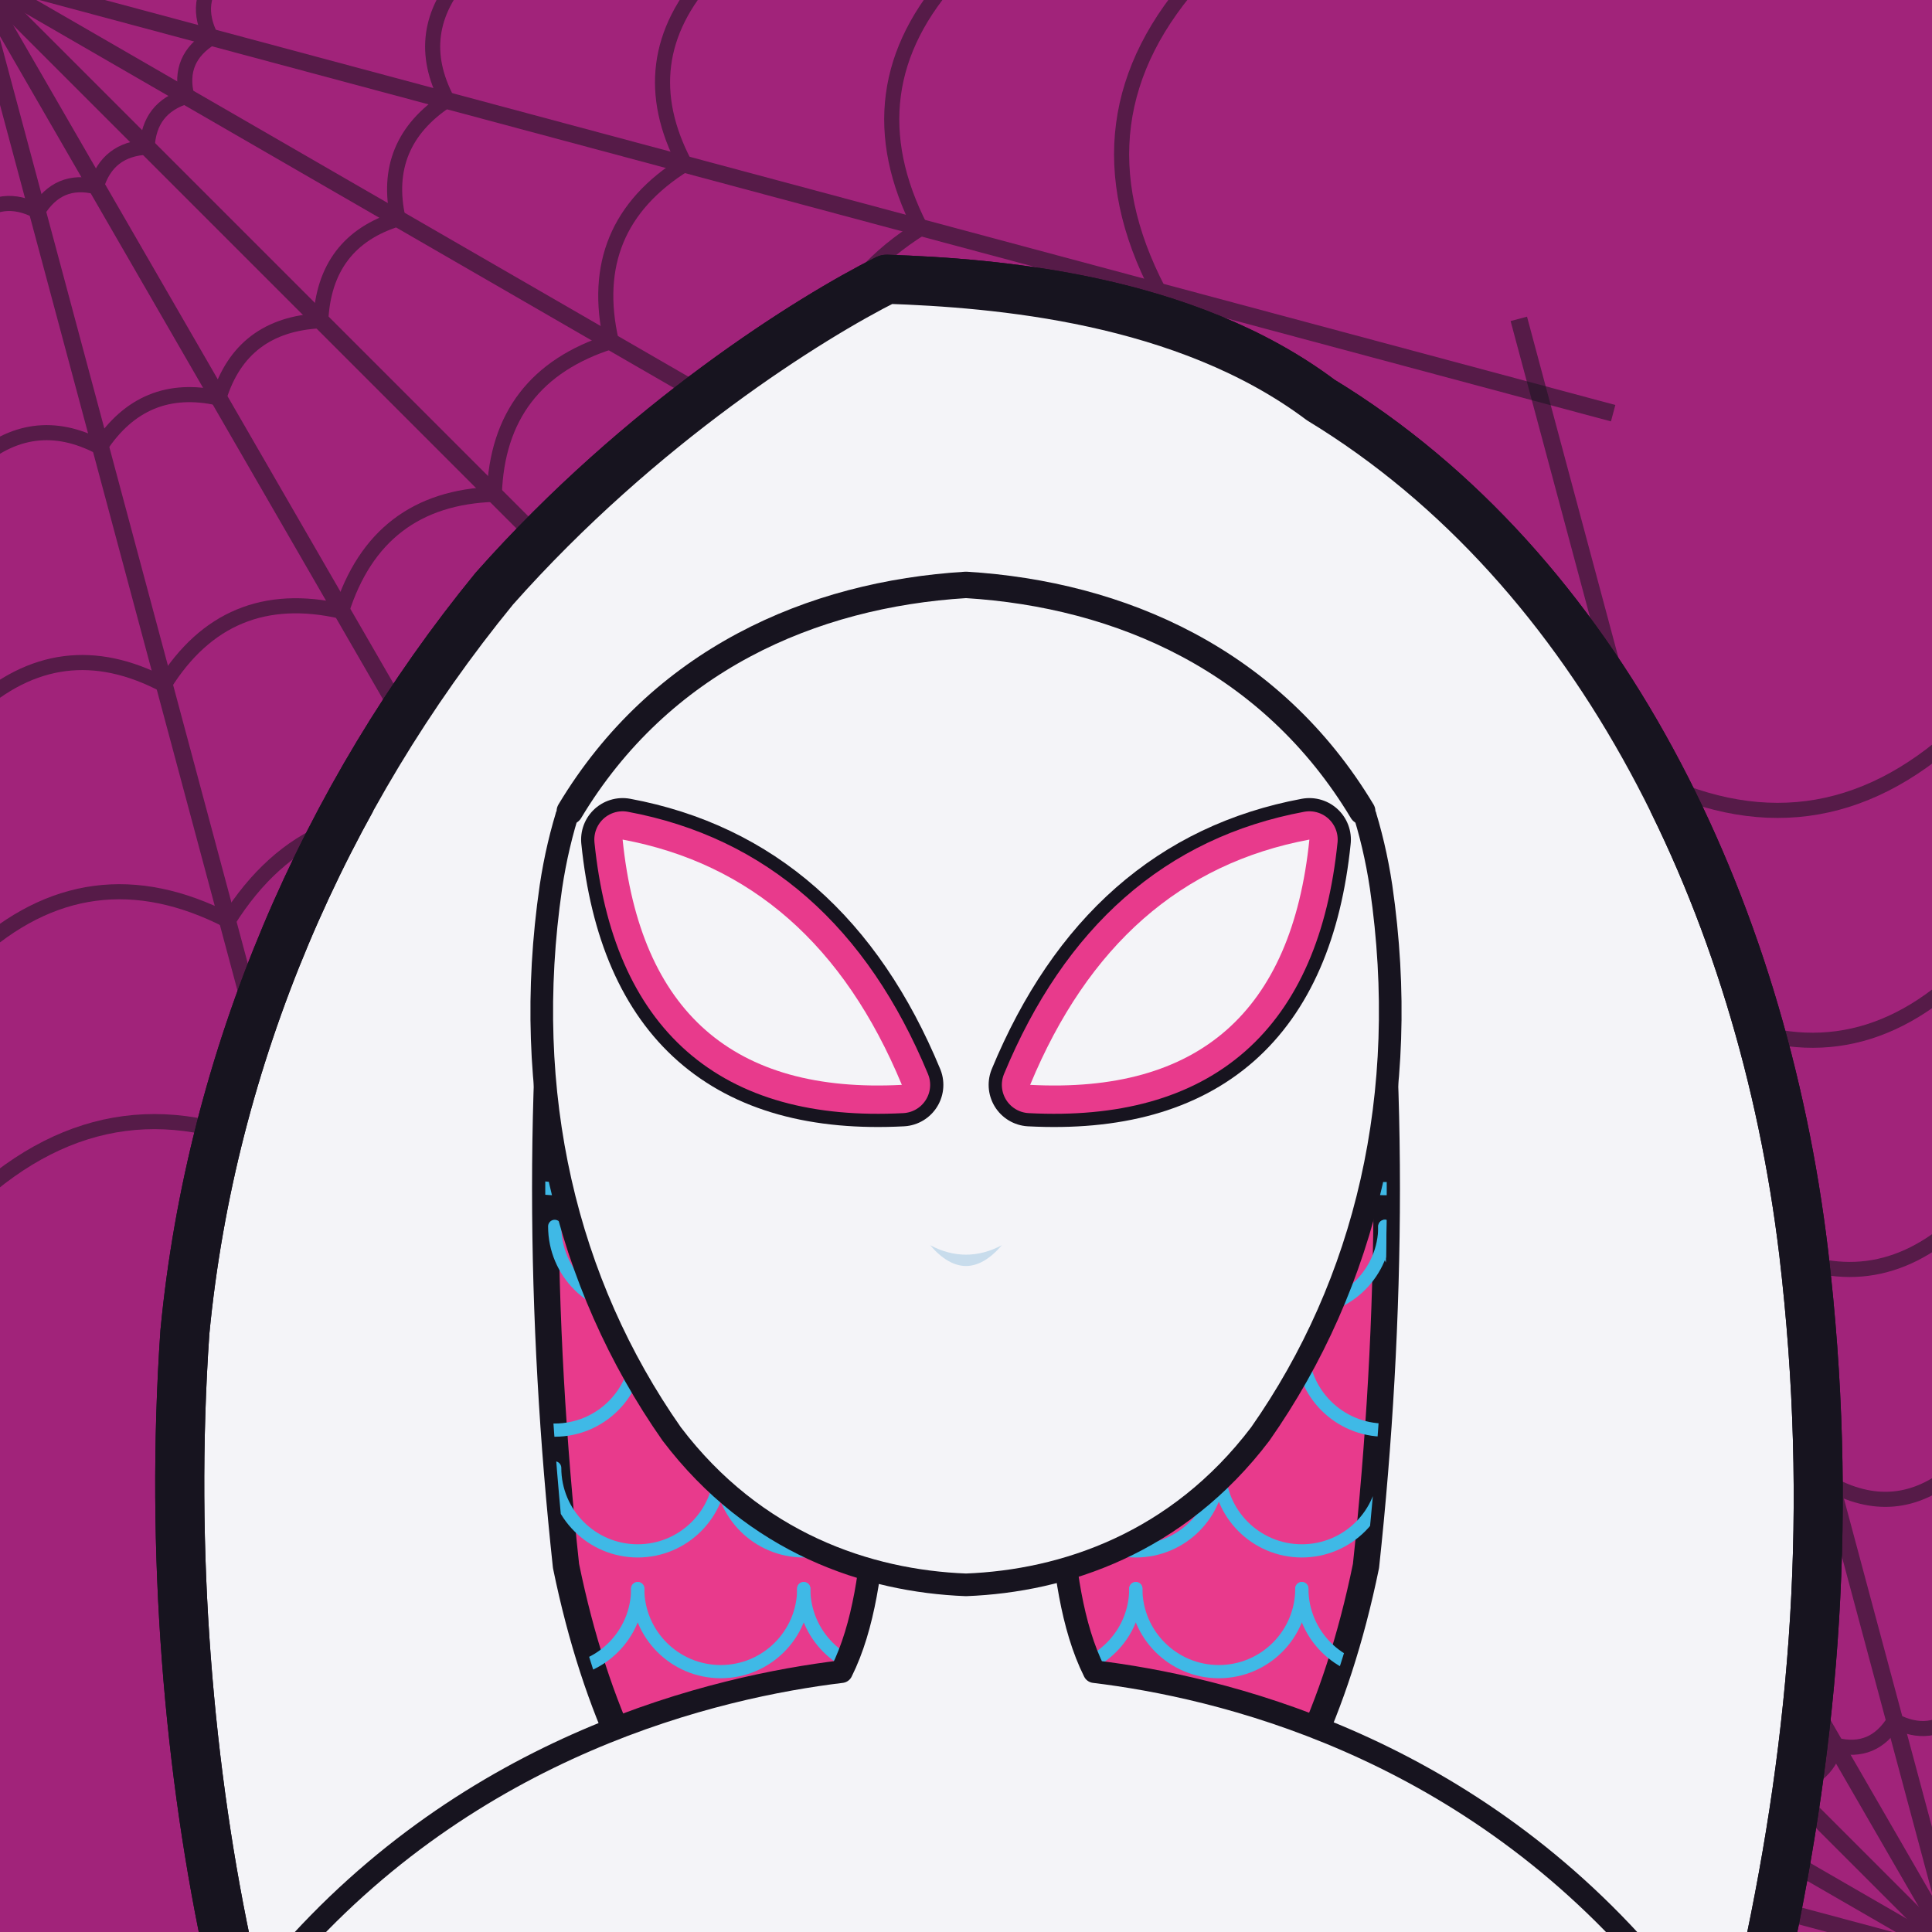
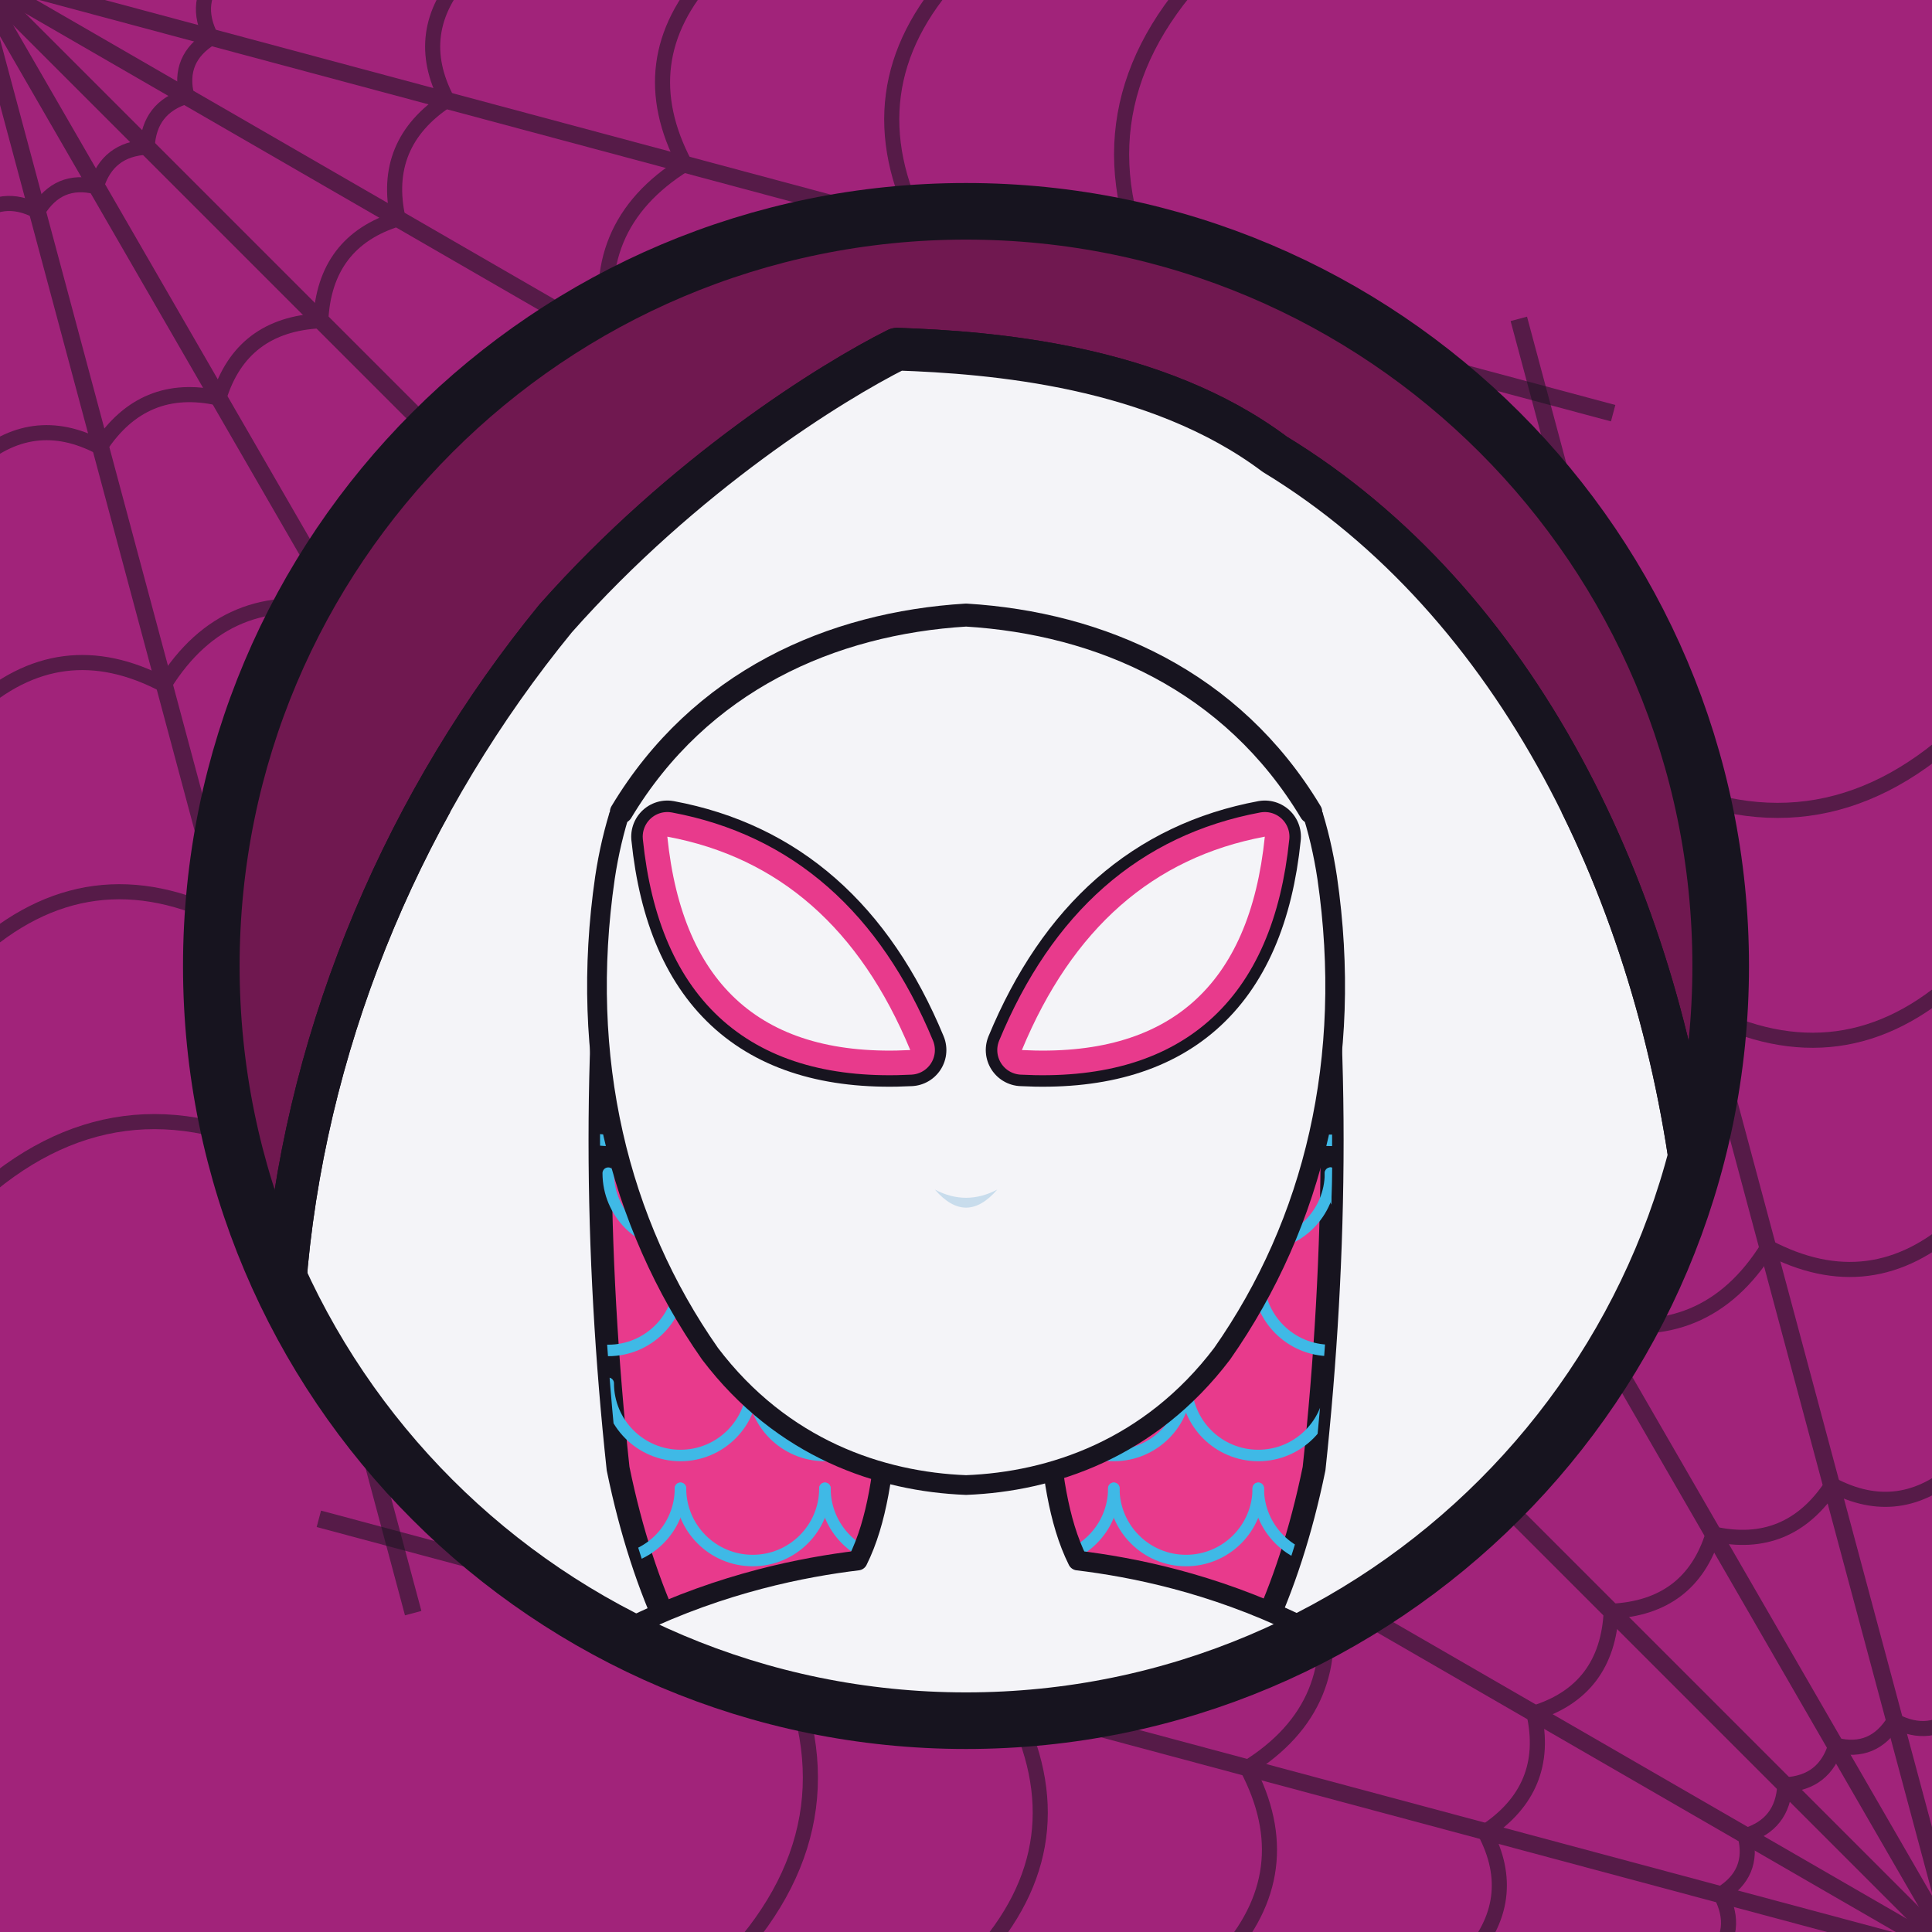
<svg xmlns="http://www.w3.org/2000/svg" viewBox="0 0 1024 1024">
  <rect x="0" y="0" width="1024" height="1024" fill="#a1237a" />
  <g stroke="#17141f" fill="none" opacity="0.55">
    <line x1="-14" y1="-14" x2="886" y2="-14" stroke-width="9" />
    <line x1="-14" y1="-14" x2="855" y2="219" stroke-width="9" />
    <line x1="-14" y1="-14" x2="765" y2="436" stroke-width="9" />
    <line x1="-14" y1="-14" x2="622" y2="622" stroke-width="9" />
    <line x1="-14" y1="-14" x2="436" y2="765" stroke-width="9" />
    <line x1="-14" y1="-14" x2="219" y2="855" stroke-width="9" />
    <line x1="-14" y1="-14" x2="-14" y2="886" stroke-width="9" />
    <path d="M 116 -14 Q 102 1 112 20" stroke-width="8" />
    <path d="M 112 20 Q 94 31 99 51" stroke-width="8" />
    <path d="M 99 51 Q 79 57 78 78" stroke-width="8" />
    <path d="M 78 78 Q 57 79 51 99" stroke-width="8" />
    <path d="M 51 99 Q 31 94 20 112" stroke-width="8" />
    <path d="M 20 112 Q 1 102 -14 116" stroke-width="8" />
    <path d="M 246 -14 Q 218 17 237 53" stroke-width="8" />
    <path d="M 237 53 Q 202 76 211 116" stroke-width="8" />
    <path d="M 211 116 Q 172 128 170 170" stroke-width="8" />
    <path d="M 170 170 Q 128 172 116 211" stroke-width="8" />
    <path d="M 116 211 Q 76 202 53 237" stroke-width="8" />
    <path d="M 53 237 Q 17 218 -14 246" stroke-width="8" />
    <path d="M 376 -14 Q 334 32 363 87" stroke-width="8" />
    <path d="M 363 87 Q 310 120 324 181" stroke-width="8" />
    <path d="M 324 181 Q 264 200 262 262" stroke-width="8" />
    <path d="M 262 262 Q 200 264 181 324" stroke-width="8" />
    <path d="M 181 324 Q 120 310 87 363" stroke-width="8" />
    <path d="M 87 363 Q 32 334 -14 376" stroke-width="8" />
    <path d="M 506 -14 Q 450 47 488 121" stroke-width="8" />
    <path d="M 488 121 Q 418 165 436 246" stroke-width="8" />
    <path d="M 436 246 Q 357 271 354 354" stroke-width="8" />
    <path d="M 354 354 Q 271 357 246 436" stroke-width="8" />
    <path d="M 246 436 Q 165 418 121 488" stroke-width="8" />
    <path d="M 121 488 Q 47 450 -14 506" stroke-width="8" />
    <path d="M 636 -14 Q 566 62 614 154" stroke-width="8" />
    <path d="M 614 154 Q 526 210 549 311" stroke-width="8" />
    <path d="M 549 311 Q 450 342 446 446" stroke-width="8" />
    <path d="M 446 446 Q 342 450 311 549" stroke-width="8" />
    <path d="M 311 549 Q 210 526 154 614" stroke-width="8" />
    <path d="M 154 614 Q 62 566 -14 636" stroke-width="8" />
  </g>
  <g stroke="#17141f" fill="none" opacity="0.55">
    <line x1="1038" y1="1038" x2="138" y2="1038" stroke-width="9" />
    <line x1="1038" y1="1038" x2="169" y2="805" stroke-width="9" />
    <line x1="1038" y1="1038" x2="259" y2="588" stroke-width="9" />
    <line x1="1038" y1="1038" x2="402" y2="402" stroke-width="9" />
    <line x1="1038" y1="1038" x2="588" y2="259" stroke-width="9" />
    <line x1="1038" y1="1038" x2="805" y2="169" stroke-width="9" />
    <line x1="1038" y1="1038" x2="1038" y2="138" stroke-width="9" />
    <path d="M 908 1038 Q 922 1023 912 1004" stroke-width="8" />
    <path d="M 912 1004 Q 930 993 925 973" stroke-width="8" />
    <path d="M 925 973 Q 945 967 946 946" stroke-width="8" />
    <path d="M 946 946 Q 967 945 973 925" stroke-width="8" />
    <path d="M 973 925 Q 993 930 1004 912" stroke-width="8" />
    <path d="M 1004 912 Q 1023 922 1038 908" stroke-width="8" />
    <path d="M 778 1038 Q 806 1007 787 971" stroke-width="8" />
    <path d="M 787 971 Q 822 948 813 908" stroke-width="8" />
    <path d="M 813 908 Q 852 896 854 854" stroke-width="8" />
    <path d="M 854 854 Q 896 852 908 813" stroke-width="8" />
    <path d="M 908 813 Q 948 822 971 787" stroke-width="8" />
    <path d="M 971 787 Q 1007 806 1038 778" stroke-width="8" />
    <path d="M 648 1038 Q 690 992 661 937" stroke-width="8" />
    <path d="M 661 937 Q 714 904 700 843" stroke-width="8" />
    <path d="M 700 843 Q 760 824 762 762" stroke-width="8" />
    <path d="M 762 762 Q 824 760 843 700" stroke-width="8" />
    <path d="M 843 700 Q 904 714 937 661" stroke-width="8" />
    <path d="M 937 661 Q 992 690 1038 648" stroke-width="8" />
    <path d="M 518 1038 Q 574 977 536 903" stroke-width="8" />
    <path d="M 536 903 Q 606 859 588 778" stroke-width="8" />
    <path d="M 588 778 Q 667 753 670 670" stroke-width="8" />
    <path d="M 670 670 Q 753 667 778 588" stroke-width="8" />
    <path d="M 778 588 Q 859 606 903 536" stroke-width="8" />
    <path d="M 903 536 Q 977 574 1038 518" stroke-width="8" />
    <path d="M 388 1038 Q 458 962 410 870" stroke-width="8" />
    <path d="M 410 870 Q 498 814 475 713" stroke-width="8" />
    <path d="M 475 713 Q 574 682 578 578" stroke-width="8" />
    <path d="M 578 578 Q 682 574 713 475" stroke-width="8" />
    <path d="M 713 475 Q 814 498 870 410" stroke-width="8" />
    <path d="M 870 410 Q 962 458 1038 388" stroke-width="8" />
  </g>
-   <g stroke-linejoin="round" stroke-linecap="round">
-     <path d="M 470 148 C 430 168, 340 224, 262 312 C 172 422, 112 560, 98 706 C 90 822, 100 940, 122 1040 L 936 1040 C 962 920, 972 800, 956 664 C 934 480, 848 302, 700 212 C 628 158, 528 150, 470 148 Z" fill="#f4f4f8" stroke="#17141f" stroke-width="26" />
-     <path d="M 302 430 C 350 350, 430 315, 512 310 C 594 315, 674 350, 722 430 C 740 560, 738 700, 724 830 C 708 908, 680 962, 646 1002 L 378 1002 C 344 962, 316 908, 300 830 C 286 700, 284 560, 302 430 Z" fill="#e83a8c" stroke="#17141f" stroke-width="14" />
-     <clipPath id="lin">
-       <path d="M 302 430 C 350 350, 430 315, 512 310 C 594 315, 674 350, 722 430 C 740 560, 738 700, 724 830 C 708 908, 680 962, 646 1002 L 378 1002 C 344 962, 316 908, 300 830 C 286 700, 284 560, 302 430 Z" />
-     </clipPath>
-     <g clip-path="url(#lin)" stroke="#3fb9e6" stroke-width="7" fill="none">
-       <path d="M 250 330 A 44 44 0 0 0 338 330" />
-       <path d="M 338 330 A 44 44 0 0 0 426 330" />
-       <path d="M 426 330 A 44 44 0 0 0 514 330" />
-       <path d="M 514 330 A 44 44 0 0 0 602 330" />
-       <path d="M 602 330 A 44 44 0 0 0 690 330" />
-       <path d="M 690 330 A 44 44 0 0 0 778 330" />
-       <path d="M 778 330 A 44 44 0 0 0 866 330" />
-       <path d="M 866 330 A 44 44 0 0 0 954 330" />
-       <path d="M 954 330 A 44 44 0 0 0 1042 330" />
-       <path d="M 1042 330 A 44 44 0 0 0 1130 330" />
-       <path d="M 294 394 A 44 44 0 0 0 382 394" />
-       <path d="M 382 394 A 44 44 0 0 0 470 394" />
-       <path d="M 470 394 A 44 44 0 0 0 558 394" />
-       <path d="M 558 394 A 44 44 0 0 0 646 394" />
-       <path d="M 646 394 A 44 44 0 0 0 734 394" />
-       <path d="M 734 394 A 44 44 0 0 0 822 394" />
-       <path d="M 822 394 A 44 44 0 0 0 910 394" />
-       <path d="M 910 394 A 44 44 0 0 0 998 394" />
-       <path d="M 998 394 A 44 44 0 0 0 1086 394" />
-       <path d="M 1086 394 A 44 44 0 0 0 1174 394" />
-       <path d="M 250 458 A 44 44 0 0 0 338 458" />
-       <path d="M 338 458 A 44 44 0 0 0 426 458" />
-       <path d="M 426 458 A 44 44 0 0 0 514 458" />
-       <path d="M 514 458 A 44 44 0 0 0 602 458" />
-       <path d="M 602 458 A 44 44 0 0 0 690 458" />
-       <path d="M 690 458 A 44 44 0 0 0 778 458" />
-       <path d="M 778 458 A 44 44 0 0 0 866 458" />
-       <path d="M 866 458 A 44 44 0 0 0 954 458" />
-       <path d="M 954 458 A 44 44 0 0 0 1042 458" />
-       <path d="M 1042 458 A 44 44 0 0 0 1130 458" />
-       <path d="M 294 522 A 44 44 0 0 0 382 522" />
-       <path d="M 382 522 A 44 44 0 0 0 470 522" />
-       <path d="M 470 522 A 44 44 0 0 0 558 522" />
-       <path d="M 558 522 A 44 44 0 0 0 646 522" />
-       <path d="M 646 522 A 44 44 0 0 0 734 522" />
-       <path d="M 734 522 A 44 44 0 0 0 822 522" />
-       <path d="M 822 522 A 44 44 0 0 0 910 522" />
-       <path d="M 910 522 A 44 44 0 0 0 998 522" />
-       <path d="M 998 522 A 44 44 0 0 0 1086 522" />
-       <path d="M 1086 522 A 44 44 0 0 0 1174 522" />
-       <path d="M 250 586 A 44 44 0 0 0 338 586" />
-       <path d="M 338 586 A 44 44 0 0 0 426 586" />
-       <path d="M 426 586 A 44 44 0 0 0 514 586" />
-       <path d="M 514 586 A 44 44 0 0 0 602 586" />
-       <path d="M 602 586 A 44 44 0 0 0 690 586" />
-       <path d="M 690 586 A 44 44 0 0 0 778 586" />
-       <path d="M 778 586 A 44 44 0 0 0 866 586" />
-       <path d="M 866 586 A 44 44 0 0 0 954 586" />
-       <path d="M 954 586 A 44 44 0 0 0 1042 586" />
-       <path d="M 1042 586 A 44 44 0 0 0 1130 586" />
-       <path d="M 294 650 A 44 44 0 0 0 382 650" />
-       <path d="M 382 650 A 44 44 0 0 0 470 650" />
-       <path d="M 470 650 A 44 44 0 0 0 558 650" />
-       <path d="M 558 650 A 44 44 0 0 0 646 650" />
-       <path d="M 646 650 A 44 44 0 0 0 734 650" />
-       <path d="M 734 650 A 44 44 0 0 0 822 650" />
-       <path d="M 822 650 A 44 44 0 0 0 910 650" />
-       <path d="M 910 650 A 44 44 0 0 0 998 650" />
-       <path d="M 998 650 A 44 44 0 0 0 1086 650" />
-       <path d="M 1086 650 A 44 44 0 0 0 1174 650" />
-       <path d="M 250 714 A 44 44 0 0 0 338 714" />
-       <path d="M 338 714 A 44 44 0 0 0 426 714" />
-       <path d="M 426 714 A 44 44 0 0 0 514 714" />
-       <path d="M 514 714 A 44 44 0 0 0 602 714" />
-       <path d="M 602 714 A 44 44 0 0 0 690 714" />
-       <path d="M 690 714 A 44 44 0 0 0 778 714" />
-       <path d="M 778 714 A 44 44 0 0 0 866 714" />
-       <path d="M 866 714 A 44 44 0 0 0 954 714" />
-       <path d="M 954 714 A 44 44 0 0 0 1042 714" />
-       <path d="M 1042 714 A 44 44 0 0 0 1130 714" />
-       <path d="M 294 778 A 44 44 0 0 0 382 778" />
-       <path d="M 382 778 A 44 44 0 0 0 470 778" />
-       <path d="M 470 778 A 44 44 0 0 0 558 778" />
-       <path d="M 558 778 A 44 44 0 0 0 646 778" />
-       <path d="M 646 778 A 44 44 0 0 0 734 778" />
-       <path d="M 734 778 A 44 44 0 0 0 822 778" />
-       <path d="M 822 778 A 44 44 0 0 0 910 778" />
-       <path d="M 910 778 A 44 44 0 0 0 998 778" />
-       <path d="M 998 778 A 44 44 0 0 0 1086 778" />
-       <path d="M 1086 778 A 44 44 0 0 0 1174 778" />
-       <path d="M 250 842 A 44 44 0 0 0 338 842" />
-       <path d="M 338 842 A 44 44 0 0 0 426 842" />
-       <path d="M 426 842 A 44 44 0 0 0 514 842" />
-       <path d="M 514 842 A 44 44 0 0 0 602 842" />
-       <path d="M 602 842 A 44 44 0 0 0 690 842" />
-       <path d="M 690 842 A 44 44 0 0 0 778 842" />
-       <path d="M 778 842 A 44 44 0 0 0 866 842" />
-       <path d="M 866 842 A 44 44 0 0 0 954 842" />
-       <path d="M 954 842 A 44 44 0 0 0 1042 842" />
-       <path d="M 1042 842 A 44 44 0 0 0 1130 842" />
-       <path d="M 294 906 A 44 44 0 0 0 382 906" />
-       <path d="M 382 906 A 44 44 0 0 0 470 906" />
-       <path d="M 470 906 A 44 44 0 0 0 558 906" />
-       <path d="M 558 906 A 44 44 0 0 0 646 906" />
-       <path d="M 646 906 A 44 44 0 0 0 734 906" />
-       <path d="M 734 906 A 44 44 0 0 0 822 906" />
-       <path d="M 822 906 A 44 44 0 0 0 910 906" />
-       <path d="M 910 906 A 44 44 0 0 0 998 906" />
-       <path d="M 998 906 A 44 44 0 0 0 1086 906" />
-       <path d="M 1086 906 A 44 44 0 0 0 1174 906" />
-       <path d="M 250 970 A 44 44 0 0 0 338 970" />
-       <path d="M 338 970 A 44 44 0 0 0 426 970" />
-       <path d="M 426 970 A 44 44 0 0 0 514 970" />
-       <path d="M 514 970 A 44 44 0 0 0 602 970" />
-       <path d="M 602 970 A 44 44 0 0 0 690 970" />
-       <path d="M 690 970 A 44 44 0 0 0 778 970" />
-       <path d="M 778 970 A 44 44 0 0 0 866 970" />
-       <path d="M 866 970 A 44 44 0 0 0 954 970" />
-       <path d="M 954 970 A 44 44 0 0 0 1042 970" />
-       <path d="M 1042 970 A 44 44 0 0 0 1130 970" />
-       <path d="M 294 1034 A 44 44 0 0 0 382 1034" />
-       <path d="M 382 1034 A 44 44 0 0 0 470 1034" />
-       <path d="M 470 1034 A 44 44 0 0 0 558 1034" />
-       <path d="M 558 1034 A 44 44 0 0 0 646 1034" />
-       <path d="M 646 1034 A 44 44 0 0 0 734 1034" />
-       <path d="M 734 1034 A 44 44 0 0 0 822 1034" />
-       <path d="M 822 1034 A 44 44 0 0 0 910 1034" />
-       <path d="M 910 1034 A 44 44 0 0 0 998 1034" />
-       <path d="M 998 1034 A 44 44 0 0 0 1086 1034" />
-       <path d="M 1086 1034 A 44 44 0 0 0 1174 1034" />
+   <clipPath id="face">
+     <circle cx="512" cy="512" r="400" />
+   </clipPath>
+   <circle cx="512" cy="512" r="400" fill="#701850" />
+   <g clip-path="url(#face)" stroke-linejoin="round" stroke-linecap="round">
+     <g transform="translate(66.6,56.3) scale(0.87)">
+       <path d="M 470 148 C 430 168, 340 224, 262 312 C 172 422, 112 560, 98 706 C 90 822, 100 940, 122 1060 L 936 1060 C 962 920, 972 800, 956 664 C 934 480, 848 302, 700 212 C 628 158, 528 150, 470 148 Z" fill="#f4f4f8" stroke="#17141f" stroke-width="26" />
+       <path d="M 302 430 C 350 350, 430 315, 512 310 C 594 315, 674 350, 722 430 C 740 560, 738 700, 724 830 C 708 908, 680 962, 646 1002 L 378 1002 C 344 962, 316 908, 300 830 C 286 700, 284 560, 302 430 Z" fill="#e83a8c" stroke="#17141f" stroke-width="14" />
+       <clipPath id="lin">
+         <path d="M 302 430 C 350 350, 430 315, 512 310 C 594 315, 674 350, 722 430 C 740 560, 738 700, 724 830 C 708 908, 680 962, 646 1002 L 378 1002 C 344 962, 316 908, 300 830 C 286 700, 284 560, 302 430 Z" />
+       </clipPath>
+       <g clip-path="url(#lin)" stroke="#3fb9e6" stroke-width="7" fill="none">
+         <path d="M 250 330 A 44 44 0 0 0 338 330" />
+         <path d="M 338 330 A 44 44 0 0 0 426 330" />
+         <path d="M 426 330 A 44 44 0 0 0 514 330" />
+         <path d="M 514 330 A 44 44 0 0 0 602 330" />
+         <path d="M 602 330 A 44 44 0 0 0 690 330" />
+         <path d="M 690 330 A 44 44 0 0 0 778 330" />
+         <path d="M 778 330 A 44 44 0 0 0 866 330" />
+         <path d="M 866 330 A 44 44 0 0 0 954 330" />
+         <path d="M 954 330 A 44 44 0 0 0 1042 330" />
+         <path d="M 1042 330 A 44 44 0 0 0 1130 330" />
+         <path d="M 294 394 A 44 44 0 0 0 382 394" />
+         <path d="M 382 394 A 44 44 0 0 0 470 394" />
+         <path d="M 470 394 A 44 44 0 0 0 558 394" />
+         <path d="M 558 394 A 44 44 0 0 0 646 394" />
+         <path d="M 646 394 A 44 44 0 0 0 734 394" />
+         <path d="M 734 394 A 44 44 0 0 0 822 394" />
+         <path d="M 822 394 A 44 44 0 0 0 910 394" />
+         <path d="M 910 394 A 44 44 0 0 0 998 394" />
+         <path d="M 998 394 A 44 44 0 0 0 1086 394" />
+         <path d="M 1086 394 A 44 44 0 0 0 1174 394" />
+         <path d="M 250 458 A 44 44 0 0 0 338 458" />
+         <path d="M 338 458 A 44 44 0 0 0 426 458" />
+         <path d="M 426 458 A 44 44 0 0 0 514 458" />
+         <path d="M 514 458 A 44 44 0 0 0 602 458" />
+         <path d="M 602 458 A 44 44 0 0 0 690 458" />
+         <path d="M 690 458 A 44 44 0 0 0 778 458" />
+         <path d="M 778 458 A 44 44 0 0 0 866 458" />
+         <path d="M 866 458 A 44 44 0 0 0 954 458" />
+         <path d="M 954 458 A 44 44 0 0 0 1042 458" />
+         <path d="M 1042 458 A 44 44 0 0 0 1130 458" />
+         <path d="M 294 522 A 44 44 0 0 0 382 522" />
+         <path d="M 382 522 A 44 44 0 0 0 470 522" />
+         <path d="M 470 522 A 44 44 0 0 0 558 522" />
+         <path d="M 558 522 A 44 44 0 0 0 646 522" />
+         <path d="M 646 522 A 44 44 0 0 0 734 522" />
+         <path d="M 734 522 A 44 44 0 0 0 822 522" />
+         <path d="M 822 522 A 44 44 0 0 0 910 522" />
+         <path d="M 910 522 A 44 44 0 0 0 998 522" />
+         <path d="M 998 522 A 44 44 0 0 0 1086 522" />
+         <path d="M 1086 522 A 44 44 0 0 0 1174 522" />
+         <path d="M 250 586 A 44 44 0 0 0 338 586" />
+         <path d="M 338 586 A 44 44 0 0 0 426 586" />
+         <path d="M 426 586 A 44 44 0 0 0 514 586" />
+         <path d="M 514 586 A 44 44 0 0 0 602 586" />
+         <path d="M 602 586 A 44 44 0 0 0 690 586" />
+         <path d="M 690 586 A 44 44 0 0 0 778 586" />
+         <path d="M 778 586 A 44 44 0 0 0 866 586" />
+         <path d="M 866 586 A 44 44 0 0 0 954 586" />
+         <path d="M 954 586 A 44 44 0 0 0 1042 586" />
+         <path d="M 1042 586 A 44 44 0 0 0 1130 586" />
+         <path d="M 294 650 A 44 44 0 0 0 382 650" />
+         <path d="M 382 650 A 44 44 0 0 0 470 650" />
+         <path d="M 470 650 A 44 44 0 0 0 558 650" />
+         <path d="M 558 650 A 44 44 0 0 0 646 650" />
+         <path d="M 646 650 A 44 44 0 0 0 734 650" />
+         <path d="M 734 650 A 44 44 0 0 0 822 650" />
+         <path d="M 822 650 A 44 44 0 0 0 910 650" />
+         <path d="M 910 650 A 44 44 0 0 0 998 650" />
+         <path d="M 998 650 A 44 44 0 0 0 1086 650" />
+         <path d="M 1086 650 A 44 44 0 0 0 1174 650" />
+         <path d="M 250 714 A 44 44 0 0 0 338 714" />
+         <path d="M 338 714 A 44 44 0 0 0 426 714" />
+         <path d="M 426 714 A 44 44 0 0 0 514 714" />
+         <path d="M 514 714 A 44 44 0 0 0 602 714" />
+         <path d="M 602 714 A 44 44 0 0 0 690 714" />
+         <path d="M 690 714 A 44 44 0 0 0 778 714" />
+         <path d="M 778 714 A 44 44 0 0 0 866 714" />
+         <path d="M 866 714 A 44 44 0 0 0 954 714" />
+         <path d="M 954 714 A 44 44 0 0 0 1042 714" />
+         <path d="M 1042 714 A 44 44 0 0 0 1130 714" />
+         <path d="M 294 778 A 44 44 0 0 0 382 778" />
+         <path d="M 382 778 A 44 44 0 0 0 470 778" />
+         <path d="M 470 778 A 44 44 0 0 0 558 778" />
+         <path d="M 558 778 A 44 44 0 0 0 646 778" />
+         <path d="M 646 778 A 44 44 0 0 0 734 778" />
+         <path d="M 734 778 A 44 44 0 0 0 822 778" />
+         <path d="M 822 778 A 44 44 0 0 0 910 778" />
+         <path d="M 910 778 A 44 44 0 0 0 998 778" />
+         <path d="M 998 778 A 44 44 0 0 0 1086 778" />
+         <path d="M 1086 778 A 44 44 0 0 0 1174 778" />
+         <path d="M 250 842 A 44 44 0 0 0 338 842" />
+         <path d="M 338 842 A 44 44 0 0 0 426 842" />
+         <path d="M 426 842 A 44 44 0 0 0 514 842" />
+         <path d="M 514 842 A 44 44 0 0 0 602 842" />
+         <path d="M 602 842 A 44 44 0 0 0 690 842" />
+         <path d="M 690 842 A 44 44 0 0 0 778 842" />
+         <path d="M 778 842 A 44 44 0 0 0 866 842" />
+         <path d="M 866 842 A 44 44 0 0 0 954 842" />
+         <path d="M 954 842 A 44 44 0 0 0 1042 842" />
+         <path d="M 1042 842 A 44 44 0 0 0 1130 842" />
+         <path d="M 294 906 A 44 44 0 0 0 382 906" />
+         <path d="M 382 906 A 44 44 0 0 0 470 906" />
+         <path d="M 470 906 A 44 44 0 0 0 558 906" />
+         <path d="M 558 906 A 44 44 0 0 0 646 906" />
+         <path d="M 646 906 A 44 44 0 0 0 734 906" />
+         <path d="M 734 906 A 44 44 0 0 0 822 906" />
+         <path d="M 822 906 A 44 44 0 0 0 910 906" />
+         <path d="M 910 906 A 44 44 0 0 0 998 906" />
+         <path d="M 998 906 A 44 44 0 0 0 1086 906" />
+         <path d="M 1086 906 A 44 44 0 0 0 1174 906" />
+         <path d="M 250 970 A 44 44 0 0 0 338 970" />
+         <path d="M 338 970 A 44 44 0 0 0 426 970" />
+         <path d="M 426 970 A 44 44 0 0 0 514 970" />
+         <path d="M 514 970 A 44 44 0 0 0 602 970" />
+         <path d="M 602 970 A 44 44 0 0 0 690 970" />
+         <path d="M 690 970 A 44 44 0 0 0 778 970" />
+         <path d="M 778 970 A 44 44 0 0 0 866 970" />
+         <path d="M 866 970 A 44 44 0 0 0 954 970" />
+         <path d="M 954 970 A 44 44 0 0 0 1042 970" />
+         <path d="M 1042 970 A 44 44 0 0 0 1130 970" />
+         <path d="M 294 1034 A 44 44 0 0 0 382 1034" />
+         <path d="M 382 1034 A 44 44 0 0 0 470 1034" />
+         <path d="M 470 1034 A 44 44 0 0 0 558 1034" />
+         <path d="M 558 1034 A 44 44 0 0 0 646 1034" />
+         <path d="M 646 1034 A 44 44 0 0 0 734 1034" />
+         <path d="M 734 1034 A 44 44 0 0 0 822 1034" />
+         <path d="M 822 1034 A 44 44 0 0 0 910 1034" />
+         <path d="M 910 1034 A 44 44 0 0 0 998 1034" />
+         <path d="M 998 1034 A 44 44 0 0 0 1086 1034" />
+         <path d="M 1086 1034 A 44 44 0 0 0 1174 1034" />
+       </g>
+       <path d="M 150 1060 C 250 924, 380 894, 446 886 C 458 862, 462 830, 464 800 L 562 800 C 564 830, 568 862, 580 886 C 646 894, 774 924, 874 1060 Z" fill="#f4f4f8" stroke="#17141f" stroke-width="12" />
+       <path d="M 512 276 C 400 278, 310 350, 292 470 C 276 580, 300 680, 356 760 C 400 818, 460 838, 512 840 C 564 838, 624 818, 668 760 C 724 680, 748 580, 732 470 C 714 350, 624 278, 512 276 Z" fill="#f4f4f8" stroke="#17141f" stroke-width="12" />
+       <path d="M 478 575 Q 344 582 330 445 Q 432 464 478 575 Z" fill="none" stroke="#17141f" stroke-width="44" />
+       <path d="M 478 575 Q 344 582 330 445 Q 432 464 478 575 Z" fill="none" stroke="#e83a8c" stroke-width="30" />
+       <path d="M 478 575 Q 344 582 330 445 Q 432 464 478 575 Z" fill="#f4f4f8" />
+       <path d="M 546 575 Q 680 582 694 445 Q 592 464 546 575 Z" fill="none" stroke="#17141f" stroke-width="44" />
+       <path d="M 546 575 Q 680 582 694 445 Q 592 464 546 575 Z" fill="none" stroke="#e83a8c" stroke-width="30" />
+       <path d="M 546 575 Q 680 582 694 445 Q 592 464 546 575 Z" fill="#f4f4f8" />
+       <path d="M 493 660 Q 512 682 531 660 Q 512 670 493 660 Z" fill="#c8dcec" />
+       <clipPath id="hoodclip">
+         <path d="M 470 148 C 430 168, 340 224, 262 312 C 172 422, 112 560, 98 706 C 90 822, 100 940, 122 1060 L 936 1060 C 962 920, 972 800, 956 664 C 934 480, 848 302, 700 212 C 628 158, 528 150, 470 148 Z" />
+       </clipPath>
+       <g clip-path="url(#hoodclip)">
+         <path d="M 302 430 C 350 350, 430 315, 512 310 C 594 315, 674 350, 722 430 L 980 430 L 980 10 L 44 10 L 44 430 Z" fill="#f4f4f8" />
+       </g>
+       <path d="M 302 430 C 350 350, 430 315, 512 310 C 594 315, 674 350, 722 430" fill="none" stroke="#17141f" stroke-width="14" />
+       <path d="M 470 148 C 430 168, 340 224, 262 312 C 172 422, 112 560, 98 706 C 90 822, 100 940, 122 1060 L 936 1060 C 962 920, 972 800, 956 664 C 934 480, 848 302, 700 212 C 628 158, 528 150, 470 148 Z" fill="none" stroke="#17141f" stroke-width="26" />
    </g>
-     <path d="M 150 1040 C 250 924, 380 894, 446 886 C 458 862, 462 830, 464 800 L 562 800 C 564 830, 568 862, 580 886 C 646 894, 774 924, 874 1040 Z" fill="#f4f4f8" stroke="#17141f" stroke-width="12" />
-     <path d="M 512 276 C 400 278, 310 350, 292 470 C 276 580, 300 680, 356 760 C 400 818, 460 838, 512 840 C 564 838, 624 818, 668 760 C 724 680, 748 580, 732 470 C 714 350, 624 278, 512 276 Z" fill="#f4f4f8" stroke="#17141f" stroke-width="12" />
-     <path d="M 478 575 Q 344 582 330 445 Q 432 464 478 575 Z" fill="none" stroke="#17141f" stroke-width="44" />
-     <path d="M 478 575 Q 344 582 330 445 Q 432 464 478 575 Z" fill="none" stroke="#e83a8c" stroke-width="30" />
-     <path d="M 478 575 Q 344 582 330 445 Q 432 464 478 575 Z" fill="#f4f4f8" />
-     <path d="M 546 575 Q 680 582 694 445 Q 592 464 546 575 Z" fill="none" stroke="#17141f" stroke-width="44" />
-     <path d="M 546 575 Q 680 582 694 445 Q 592 464 546 575 Z" fill="none" stroke="#e83a8c" stroke-width="30" />
-     <path d="M 546 575 Q 680 582 694 445 Q 592 464 546 575 Z" fill="#f4f4f8" />
-     <path d="M 493 660 Q 512 682 531 660 Q 512 670 493 660 Z" fill="#c8dcec" />
-     <clipPath id="hoodclip">
-       <path d="M 470 148 C 430 168, 340 224, 262 312 C 172 422, 112 560, 98 706 C 90 822, 100 940, 122 1040 L 936 1040 C 962 920, 972 800, 956 664 C 934 480, 848 302, 700 212 C 628 158, 528 150, 470 148 Z" />
-     </clipPath>
-     <g clip-path="url(#hoodclip)">
-       <path d="M 302 430 C 350 350, 430 315, 512 310 C 594 315, 674 350, 722 430 L 980 430 L 980 10 L 44 10 L 44 430 Z" fill="#f4f4f8" />
-     </g>
-     <path d="M 302 430 C 350 350, 430 315, 512 310 C 594 315, 674 350, 722 430" fill="none" stroke="#17141f" stroke-width="14" />
-     <path d="M 470 148 C 430 168, 340 224, 262 312 C 172 422, 112 560, 98 706 C 90 822, 100 940, 122 1040 L 936 1040 C 962 920, 972 800, 956 664 C 934 480, 848 302, 700 212 C 628 158, 528 150, 470 148 Z" fill="none" stroke="#17141f" stroke-width="26" />
  </g>
+   <circle cx="512" cy="512" r="400" fill="none" stroke="#17141f" stroke-width="30" />
</svg>
